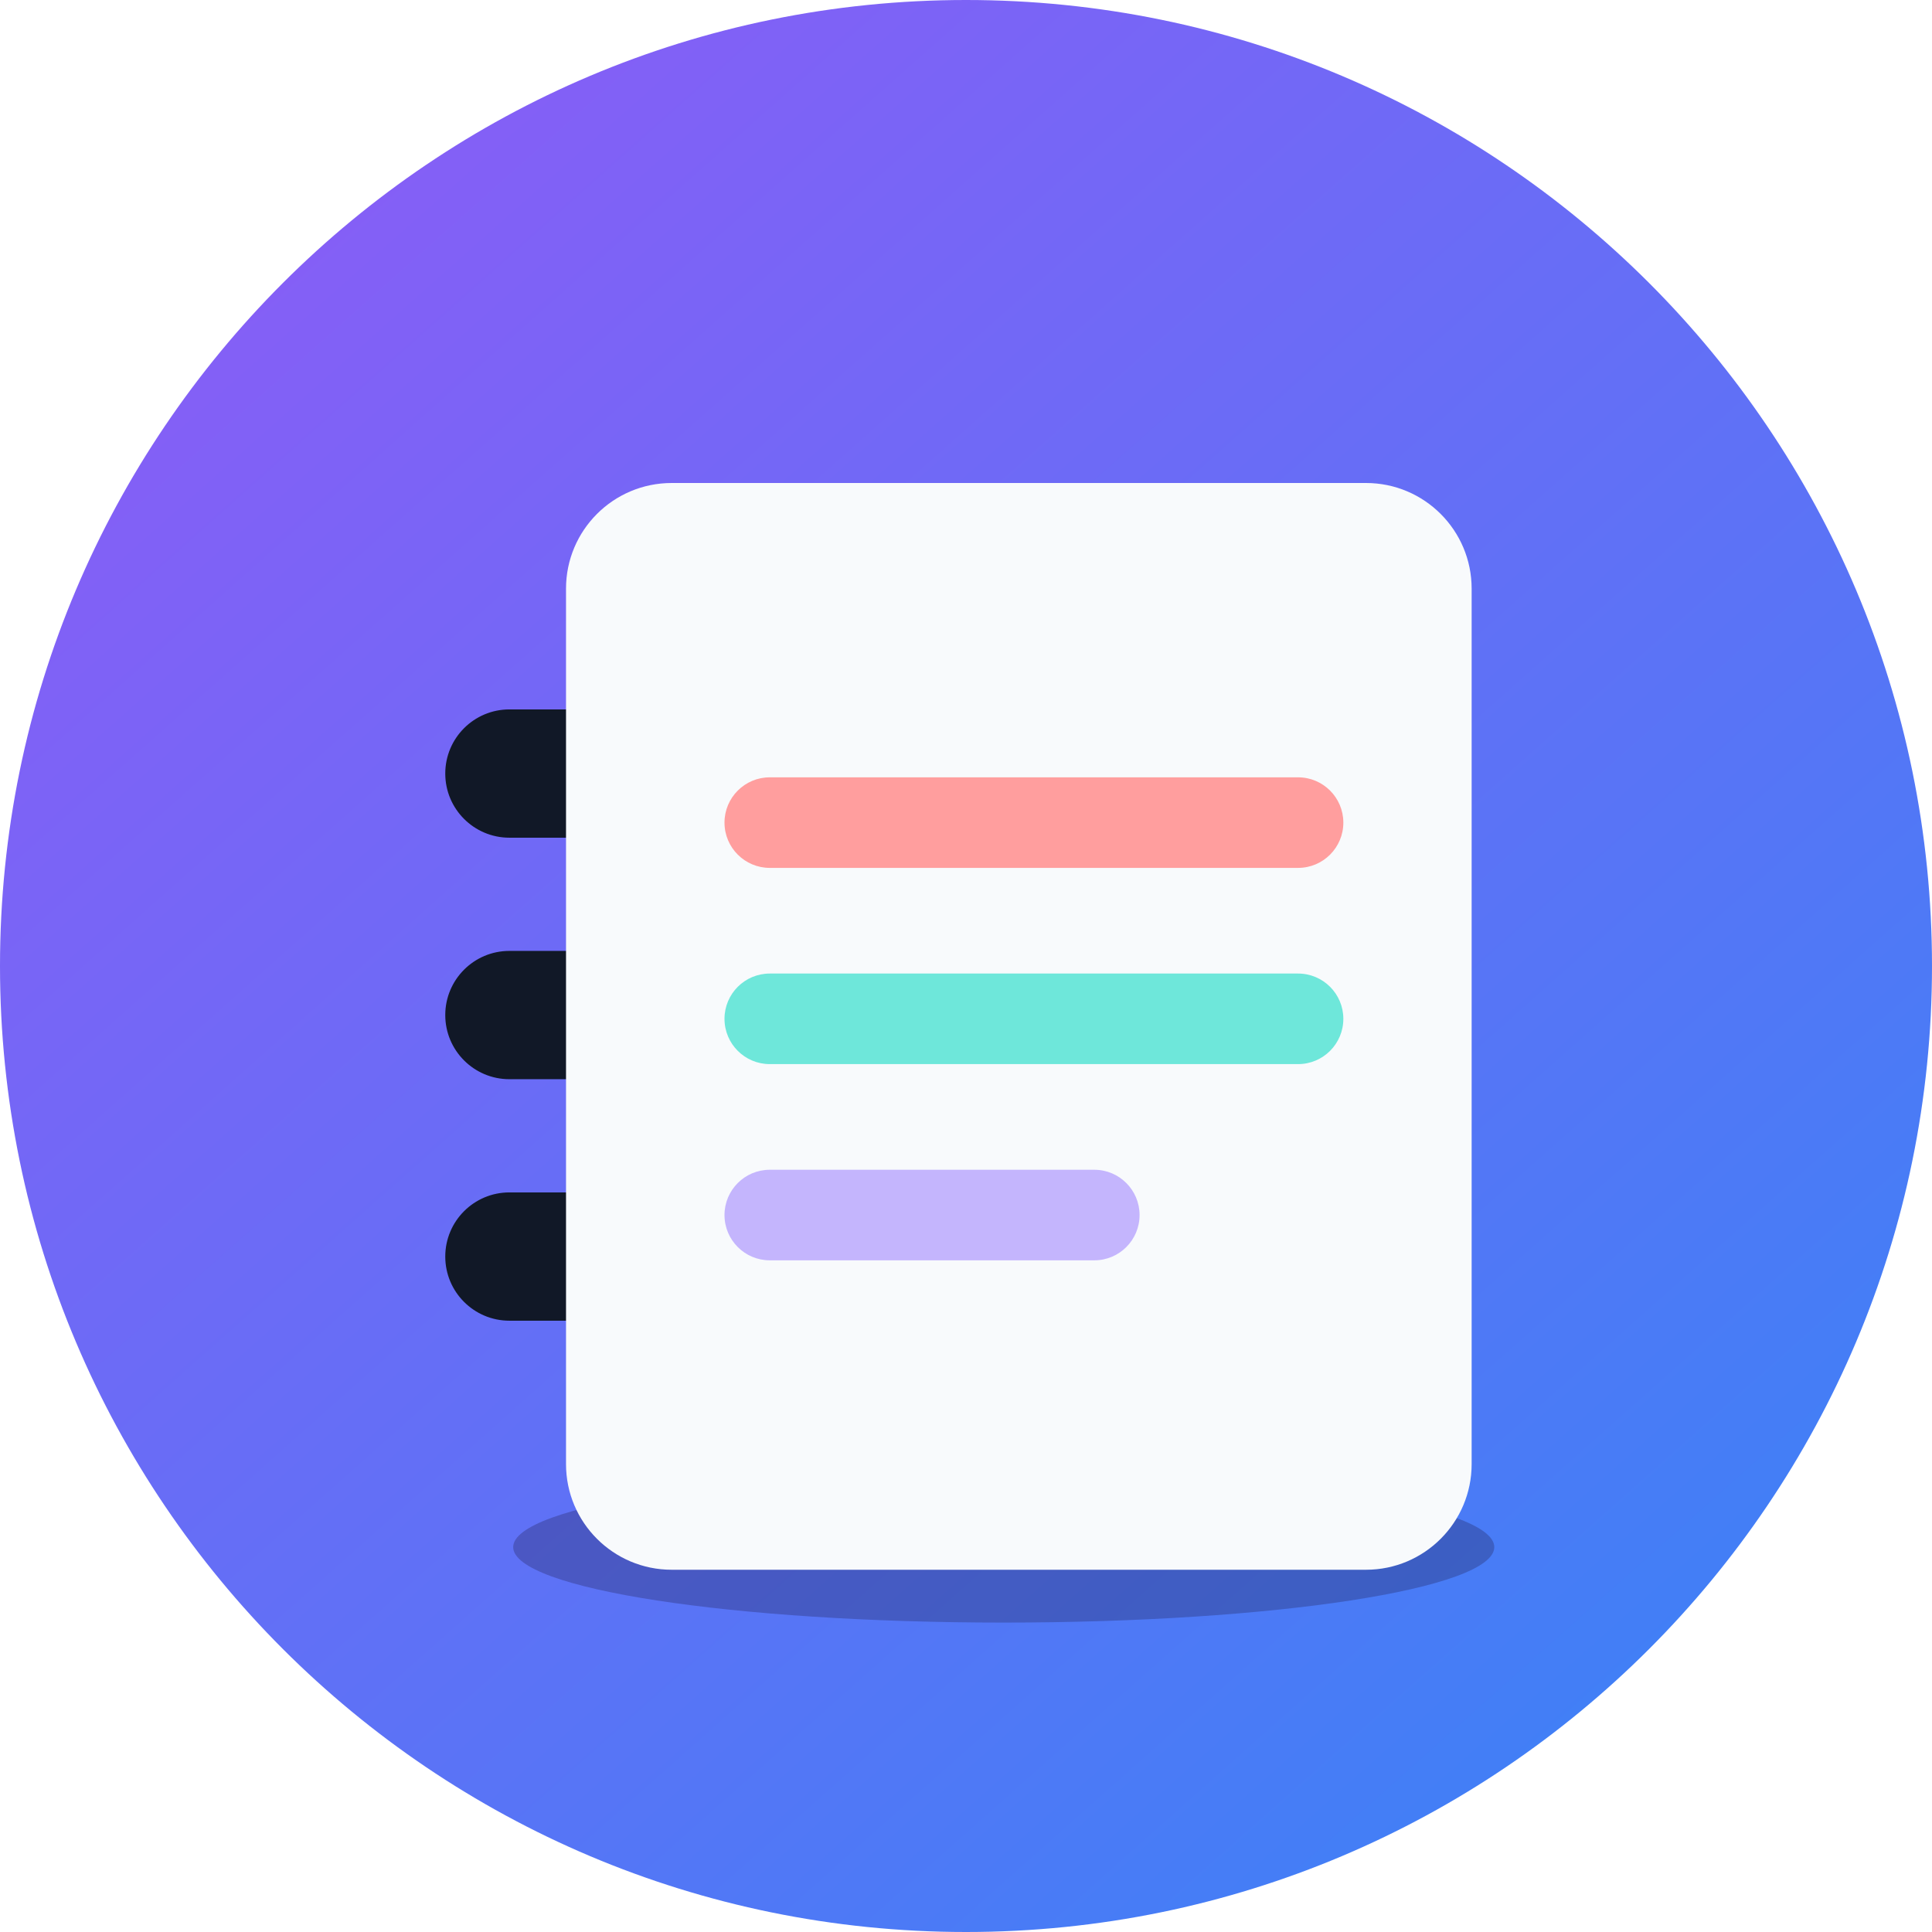
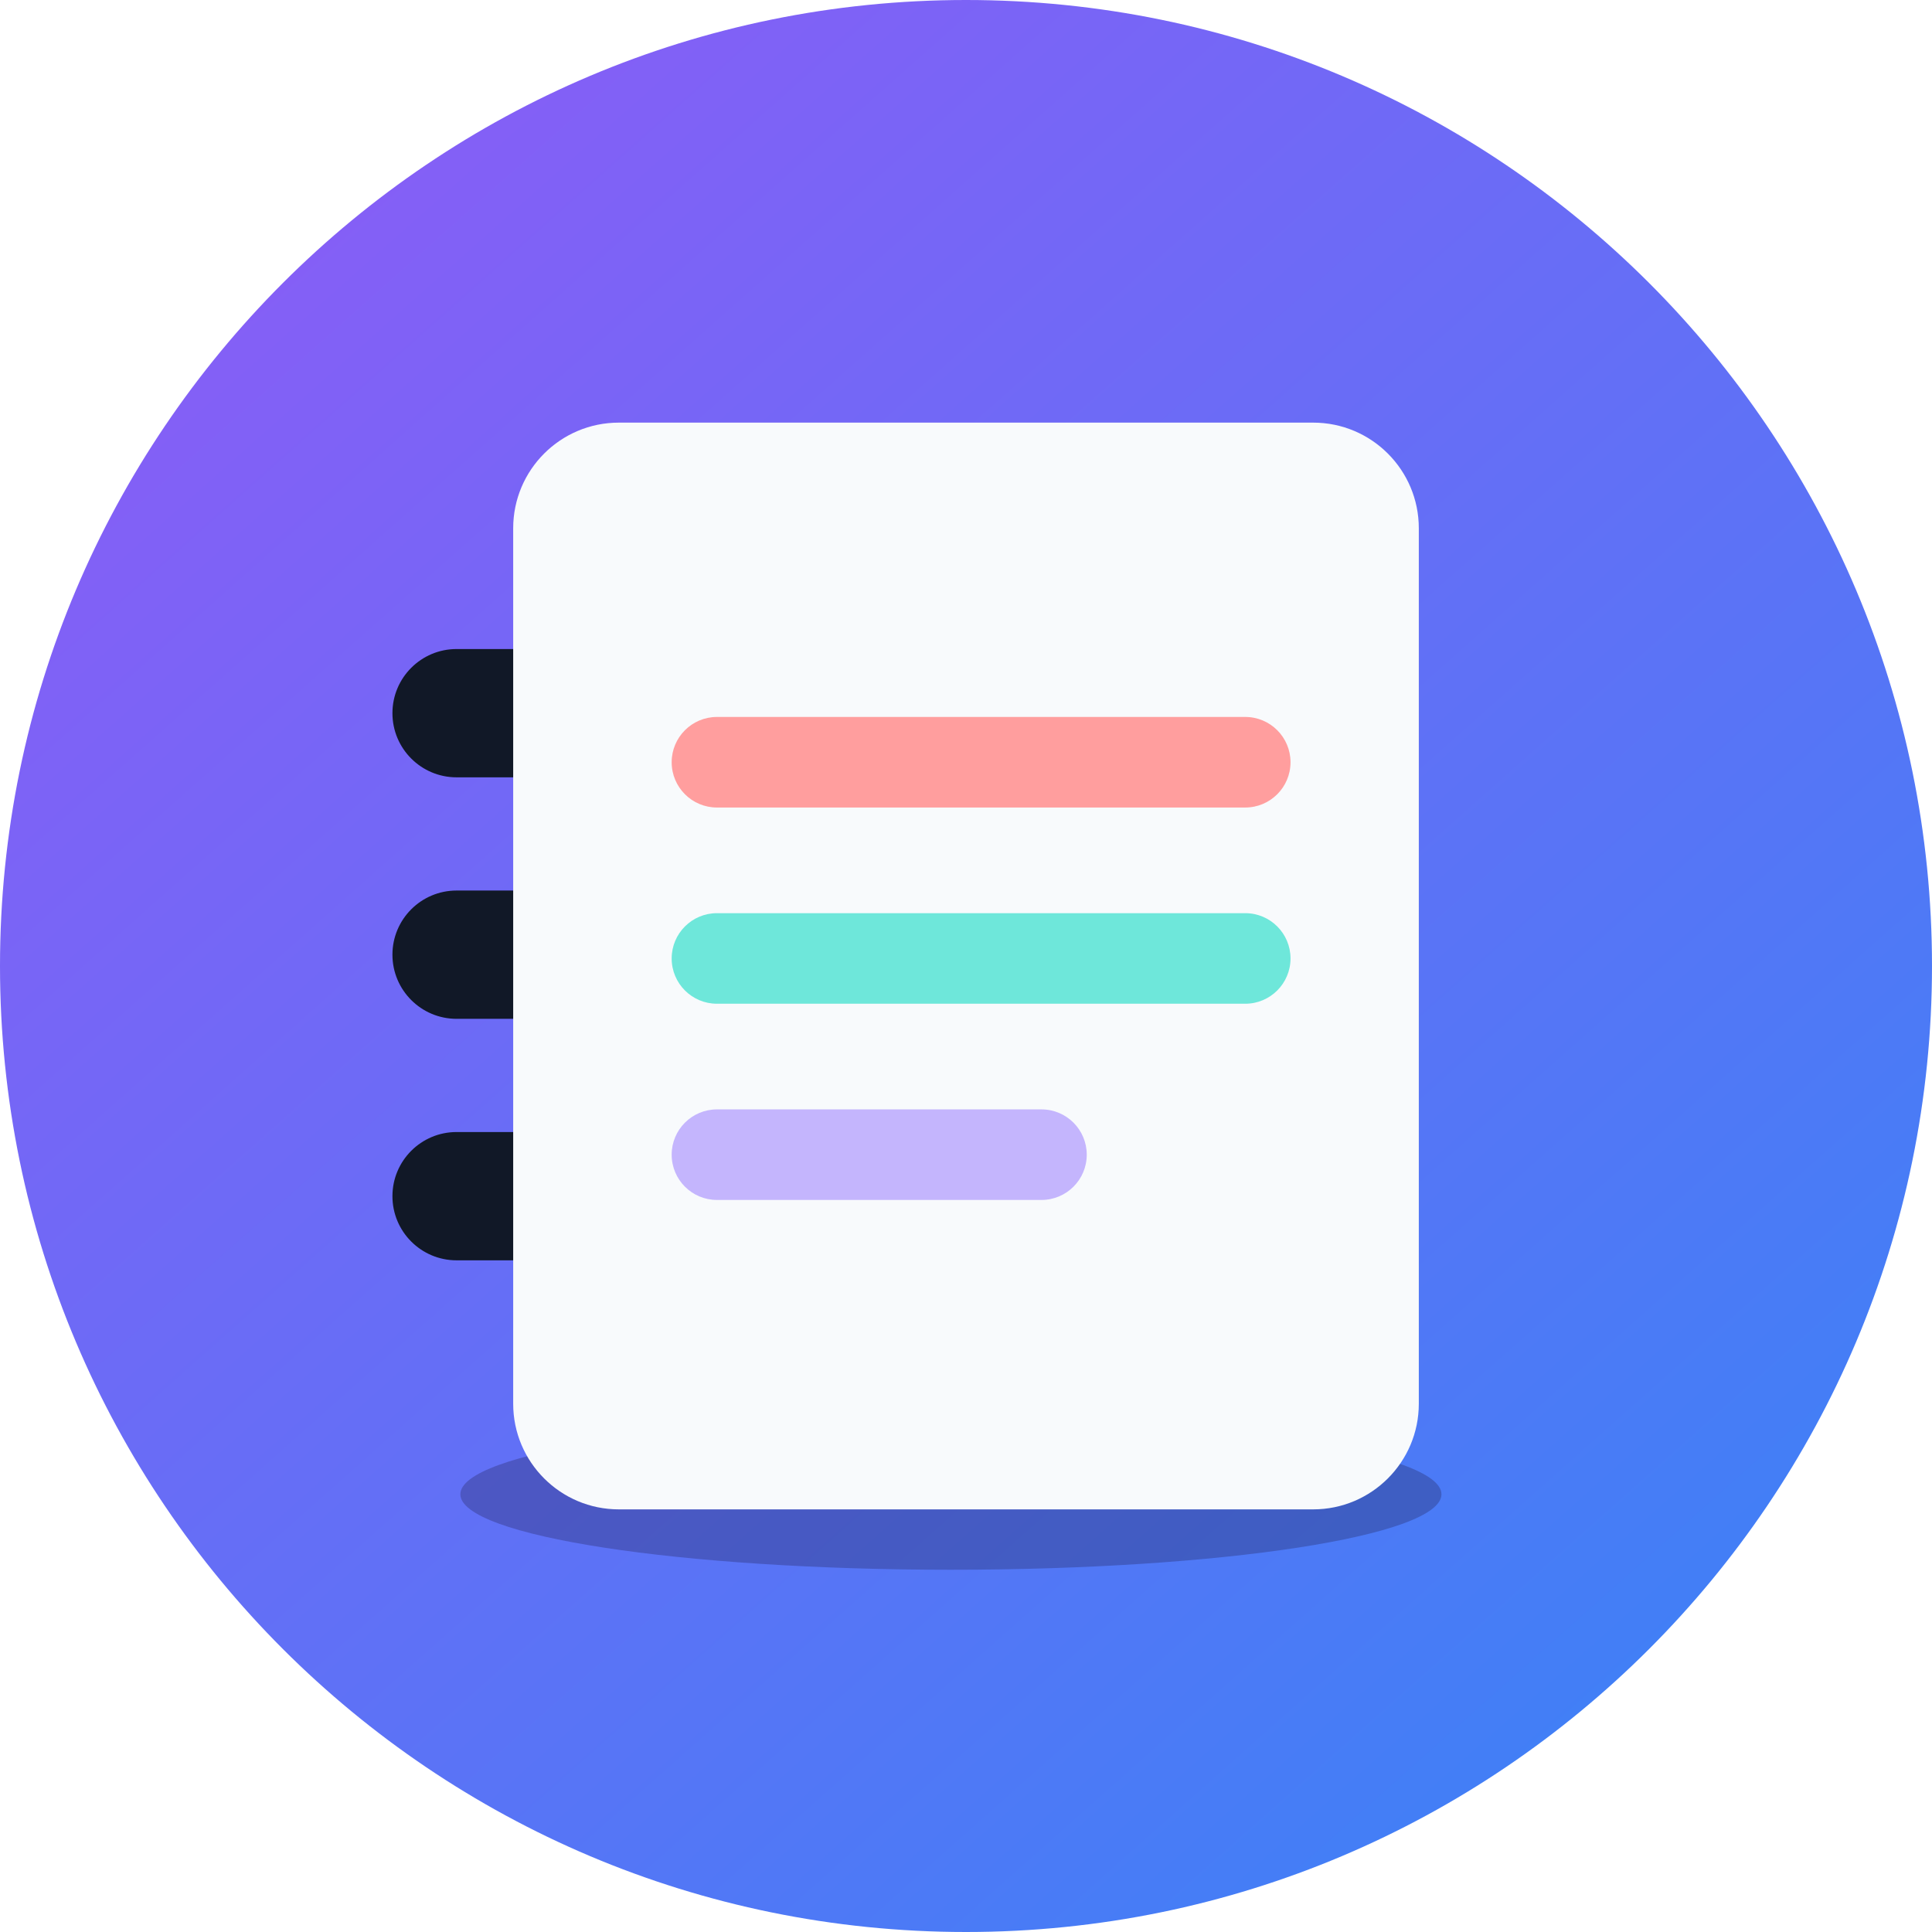
<svg xmlns="http://www.w3.org/2000/svg" viewBox="0 0 512 512">
  <defs>
    <linearGradient id="bg" x1="0.1" y1="0.05" x2="0.9" y2="0.95">
      <stop offset="0%" stop-color="#8B5CF6" />
      <stop offset="100%" stop-color="#3B82F6" />
    </linearGradient>
  </defs>
  <circle cx="256" cy="256" r="256" fill="url(#bg)" />
-   <ellipse cx="266" cy="410" rx="130" ry="20" fill="#1e1b4b" opacity="0.3" />
+   <ellipse cx="252" cy="396" rx="130" ry="20" fill="#1e1b4b" opacity="0.3" />
  <g fill="#111827">
-     <rect x="118" y="188" width="60" height="34" rx="17" />
-     <rect x="118" y="252" width="60" height="34" rx="17" />
-     <rect x="118" y="316" width="60" height="34" rx="17" />
+     <rect x="104" y="172" width="60" height="34" rx="17" />
+     <rect x="104" y="236" width="60" height="34" rx="17" />
+     <rect x="104" y="300" width="60" height="34" rx="17" />
  </g>
-   <rect x="150" y="128" width="240" height="288" rx="28" fill="#F8FAFC" />
-   <rect x="192" y="206" width="164" height="24" rx="12" fill="#FF9E9E" />
-   <rect x="192" y="258" width="164" height="24" rx="12" fill="#6EE7DA" />
-   <rect x="192" y="310" width="110" height="24" rx="12" fill="#C4B5FD" />
+   <rect x="136" y="112" width="240" height="288" rx="28" fill="#F8FAFC" />
+   <rect x="178" y="190" width="164" height="24" rx="12" fill="#FF9E9E" />
+   <rect x="178" y="242" width="164" height="24" rx="12" fill="#6EE7DA" />
+   <rect x="178" y="294" width="110" height="24" rx="12" fill="#C4B5FD" />
</svg>
